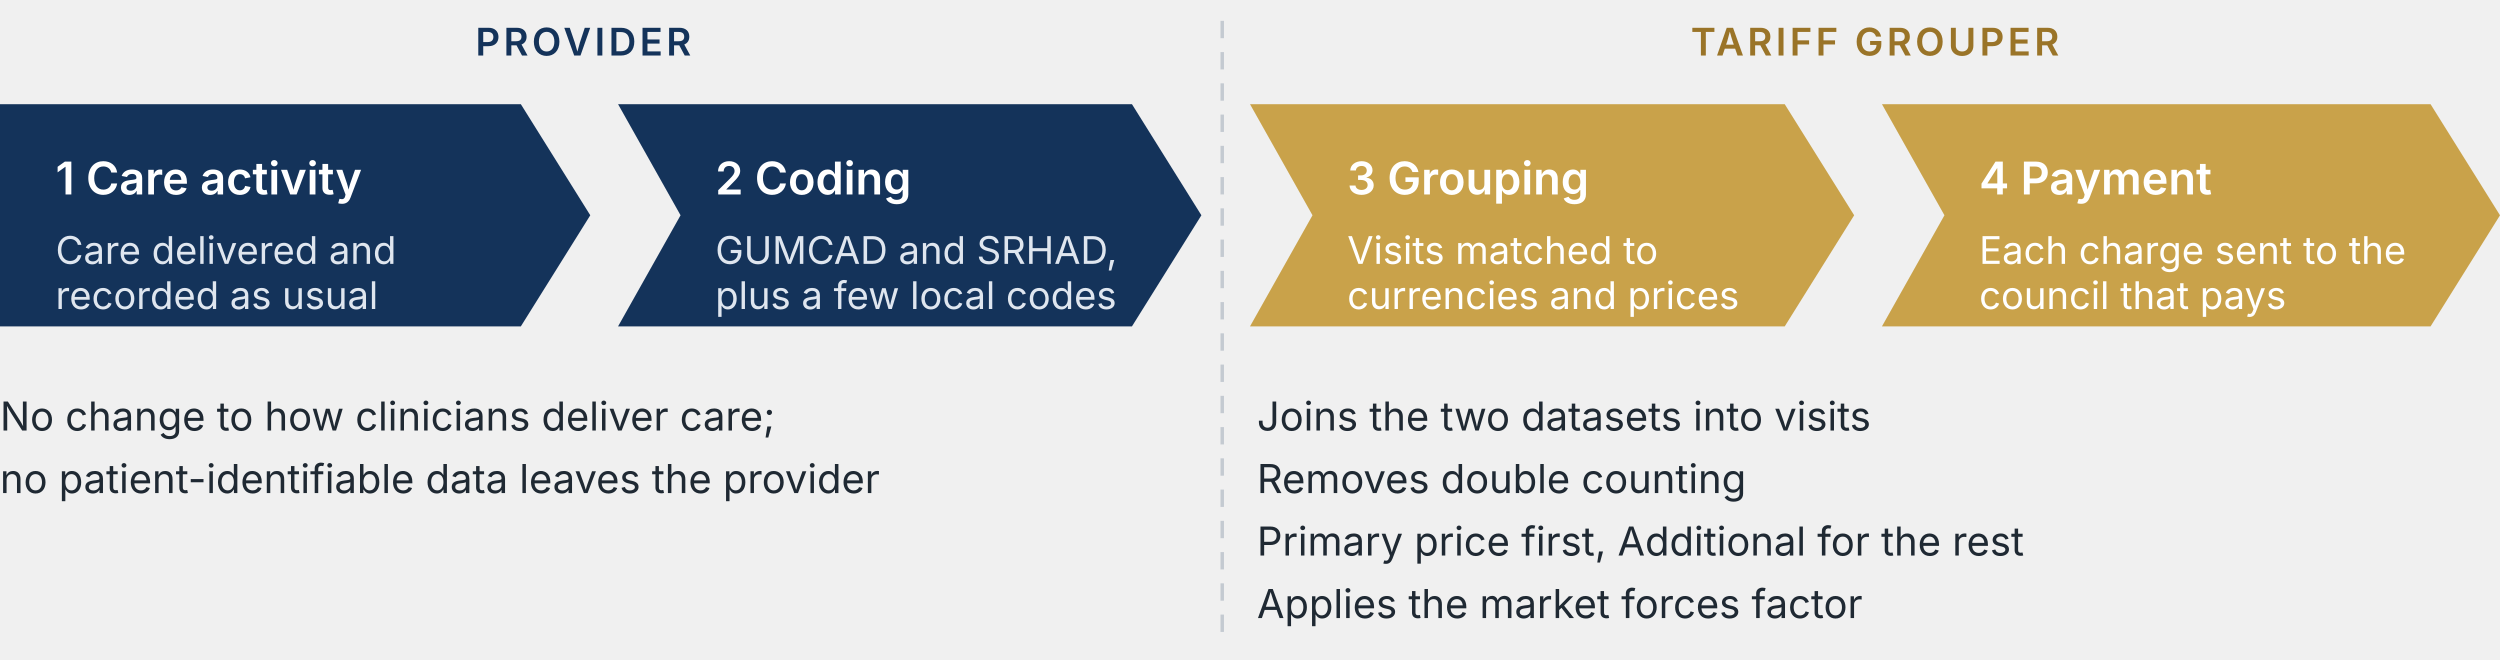
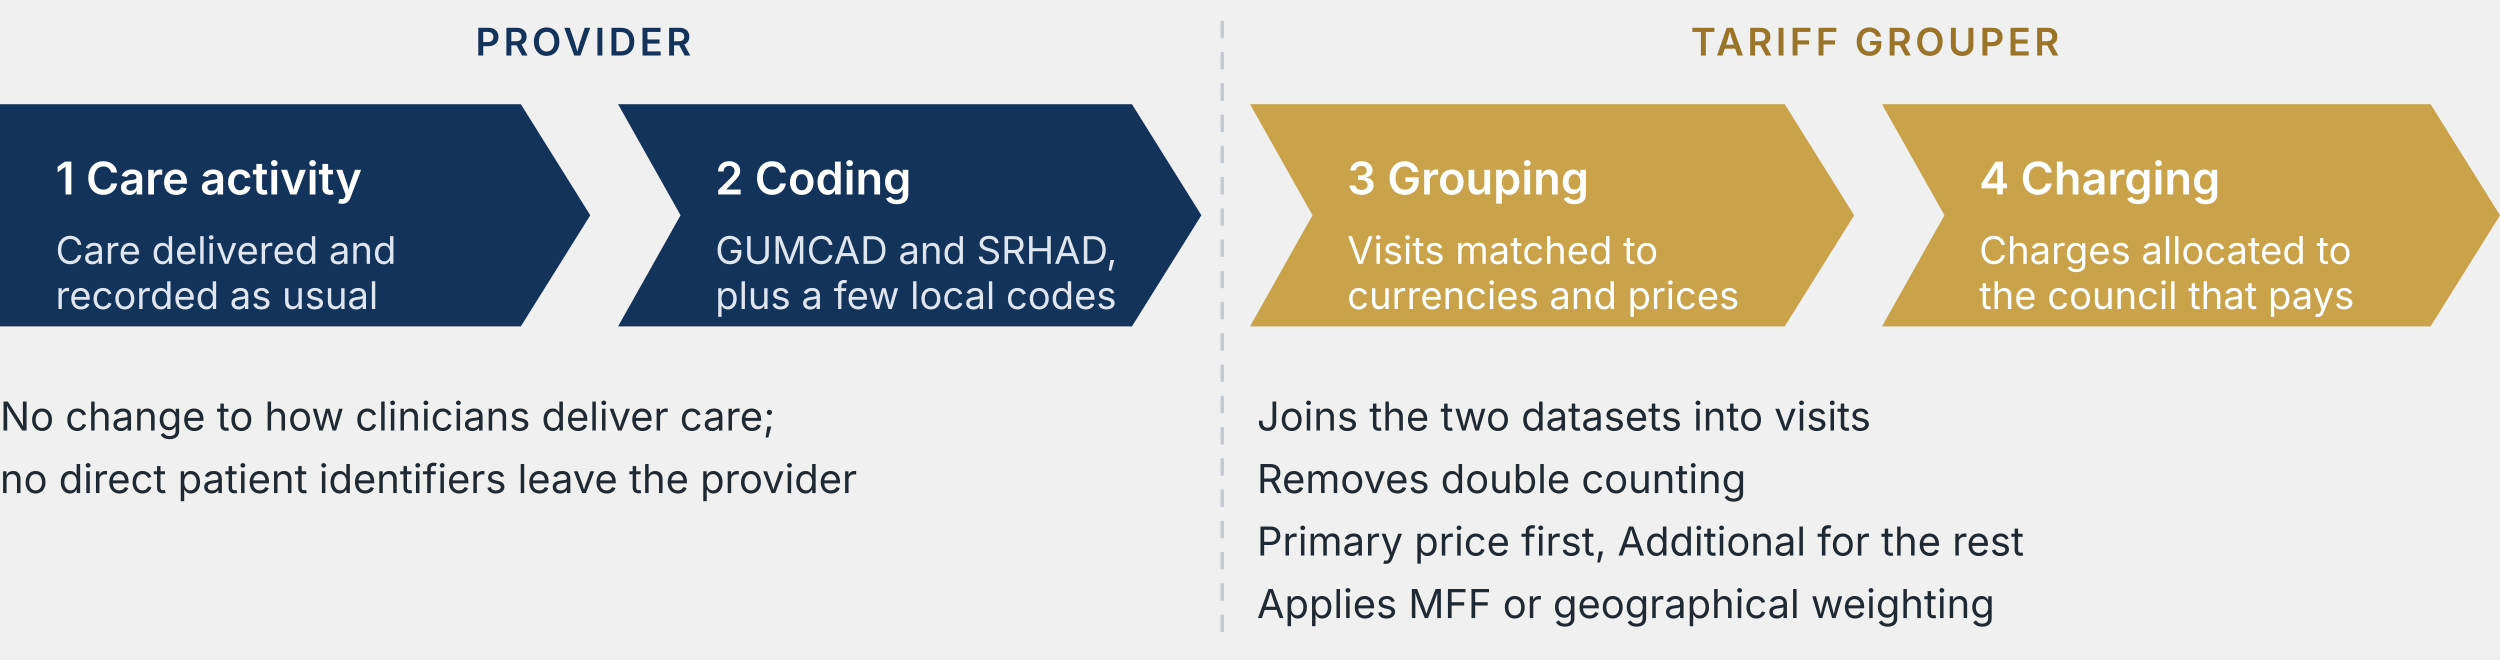
<svg xmlns="http://www.w3.org/2000/svg" viewBox="0 0 720 190" font-family="Inter, -apple-system, Segoe UI, Roboto, sans-serif">
  <text x="168" y="16" font-size="11" fill="#14335a" text-anchor="middle" font-weight="600" letter-spacing="1">PROVIDER</text>
  <text x="540" y="16" font-size="11" fill="#9a7428" text-anchor="middle" font-weight="600" letter-spacing="1">TARIFF GROUPER</text>
  <line x1="352" y1="6" x2="352" y2="186" stroke="#c4cad1" stroke-dasharray="5 4" />
  <g font-family="Inter, sans-serif">
    <path d="M0,30 L150,30 L170,62 L150,94 L0,94 Z" fill="#14335a" />
    <text x="16" y="56" font-size="13" fill="#fff" font-weight="600">1  Care activity</text>
    <text x="16" y="76" font-size="11" fill="#dfe6ef">Care delivered and</text>
    <text x="16" y="89" font-size="11" fill="#dfe6ef">recorded as usual</text>
    <path d="M178,30 L326,30 L346,62 L326,94 L178,94 L196,62 Z" fill="#14335a" />
    <text x="206" y="56" font-size="13" fill="#fff" font-weight="600">2  Coding</text>
    <text x="206" y="76" font-size="11" fill="#dfe6ef">GUMCAD and SRHAD,</text>
    <text x="206" y="89" font-size="11" fill="#dfe6ef">plus a few local codes</text>
    <path d="M360,30 L514,30 L534,62 L514,94 L360,94 L378,62 Z" fill="#c9a24a" />
    <text x="388" y="56" font-size="13" fill="#fff" font-weight="600">3  Grouping</text>
    <text x="388" y="76" font-size="11" fill="#fff">Visits matched to</text>
    <text x="388" y="89" font-size="11" fill="#fff">currencies and prices</text>
    <path d="M542,30 L700,30 L720,62 L700,94 L542,94 L560,62 Z" fill="#c9a24a" />
-     <text x="570" y="56" font-size="13" fill="#fff" font-weight="600">4  Payment</text>
-     <text x="570" y="76" font-size="11" fill="#fff">Each charge sent to the</text>
-     <text x="570" y="89" font-size="11" fill="#fff">council that pays</text>
+     <text x="570" y="56" font-size="13" fill="#fff" font-weight="600">4  Charging</text>
+     <text x="570" y="76" font-size="11" fill="#fff">Charges allocated to</text>
+     <text x="570" y="89" font-size="11" fill="#fff">the council that pays</text>
  </g>
  <text x="362" y="124" font-size="11.5" fill="#1f2933">Joins the two datasets into visits</text>
  <text x="362" y="142" font-size="11.5" fill="#1f2933">Removes double counting</text>
  <text x="362" y="160" font-size="11.5" fill="#1f2933">Primary price first, Additional for the rest</text>
-   <text x="362" y="178" font-size="11.5" fill="#1f2933">Applies the market forces factor</text>
+   <text x="362" y="178" font-size="11.5" fill="#1f2933">Applies MFF or geographical weighting</text>
  <text x="0" y="124" font-size="11.5" fill="#1f2933">No change to how clinicians deliver care;</text>
-   <text x="0" y="142" font-size="11.5" fill="#1f2933">no patient-identifiable data leaves the provider</text>
+   <text x="0" y="142" font-size="11.5" fill="#1f2933">no direct patient identifiers leave the provider</text>
</svg>
